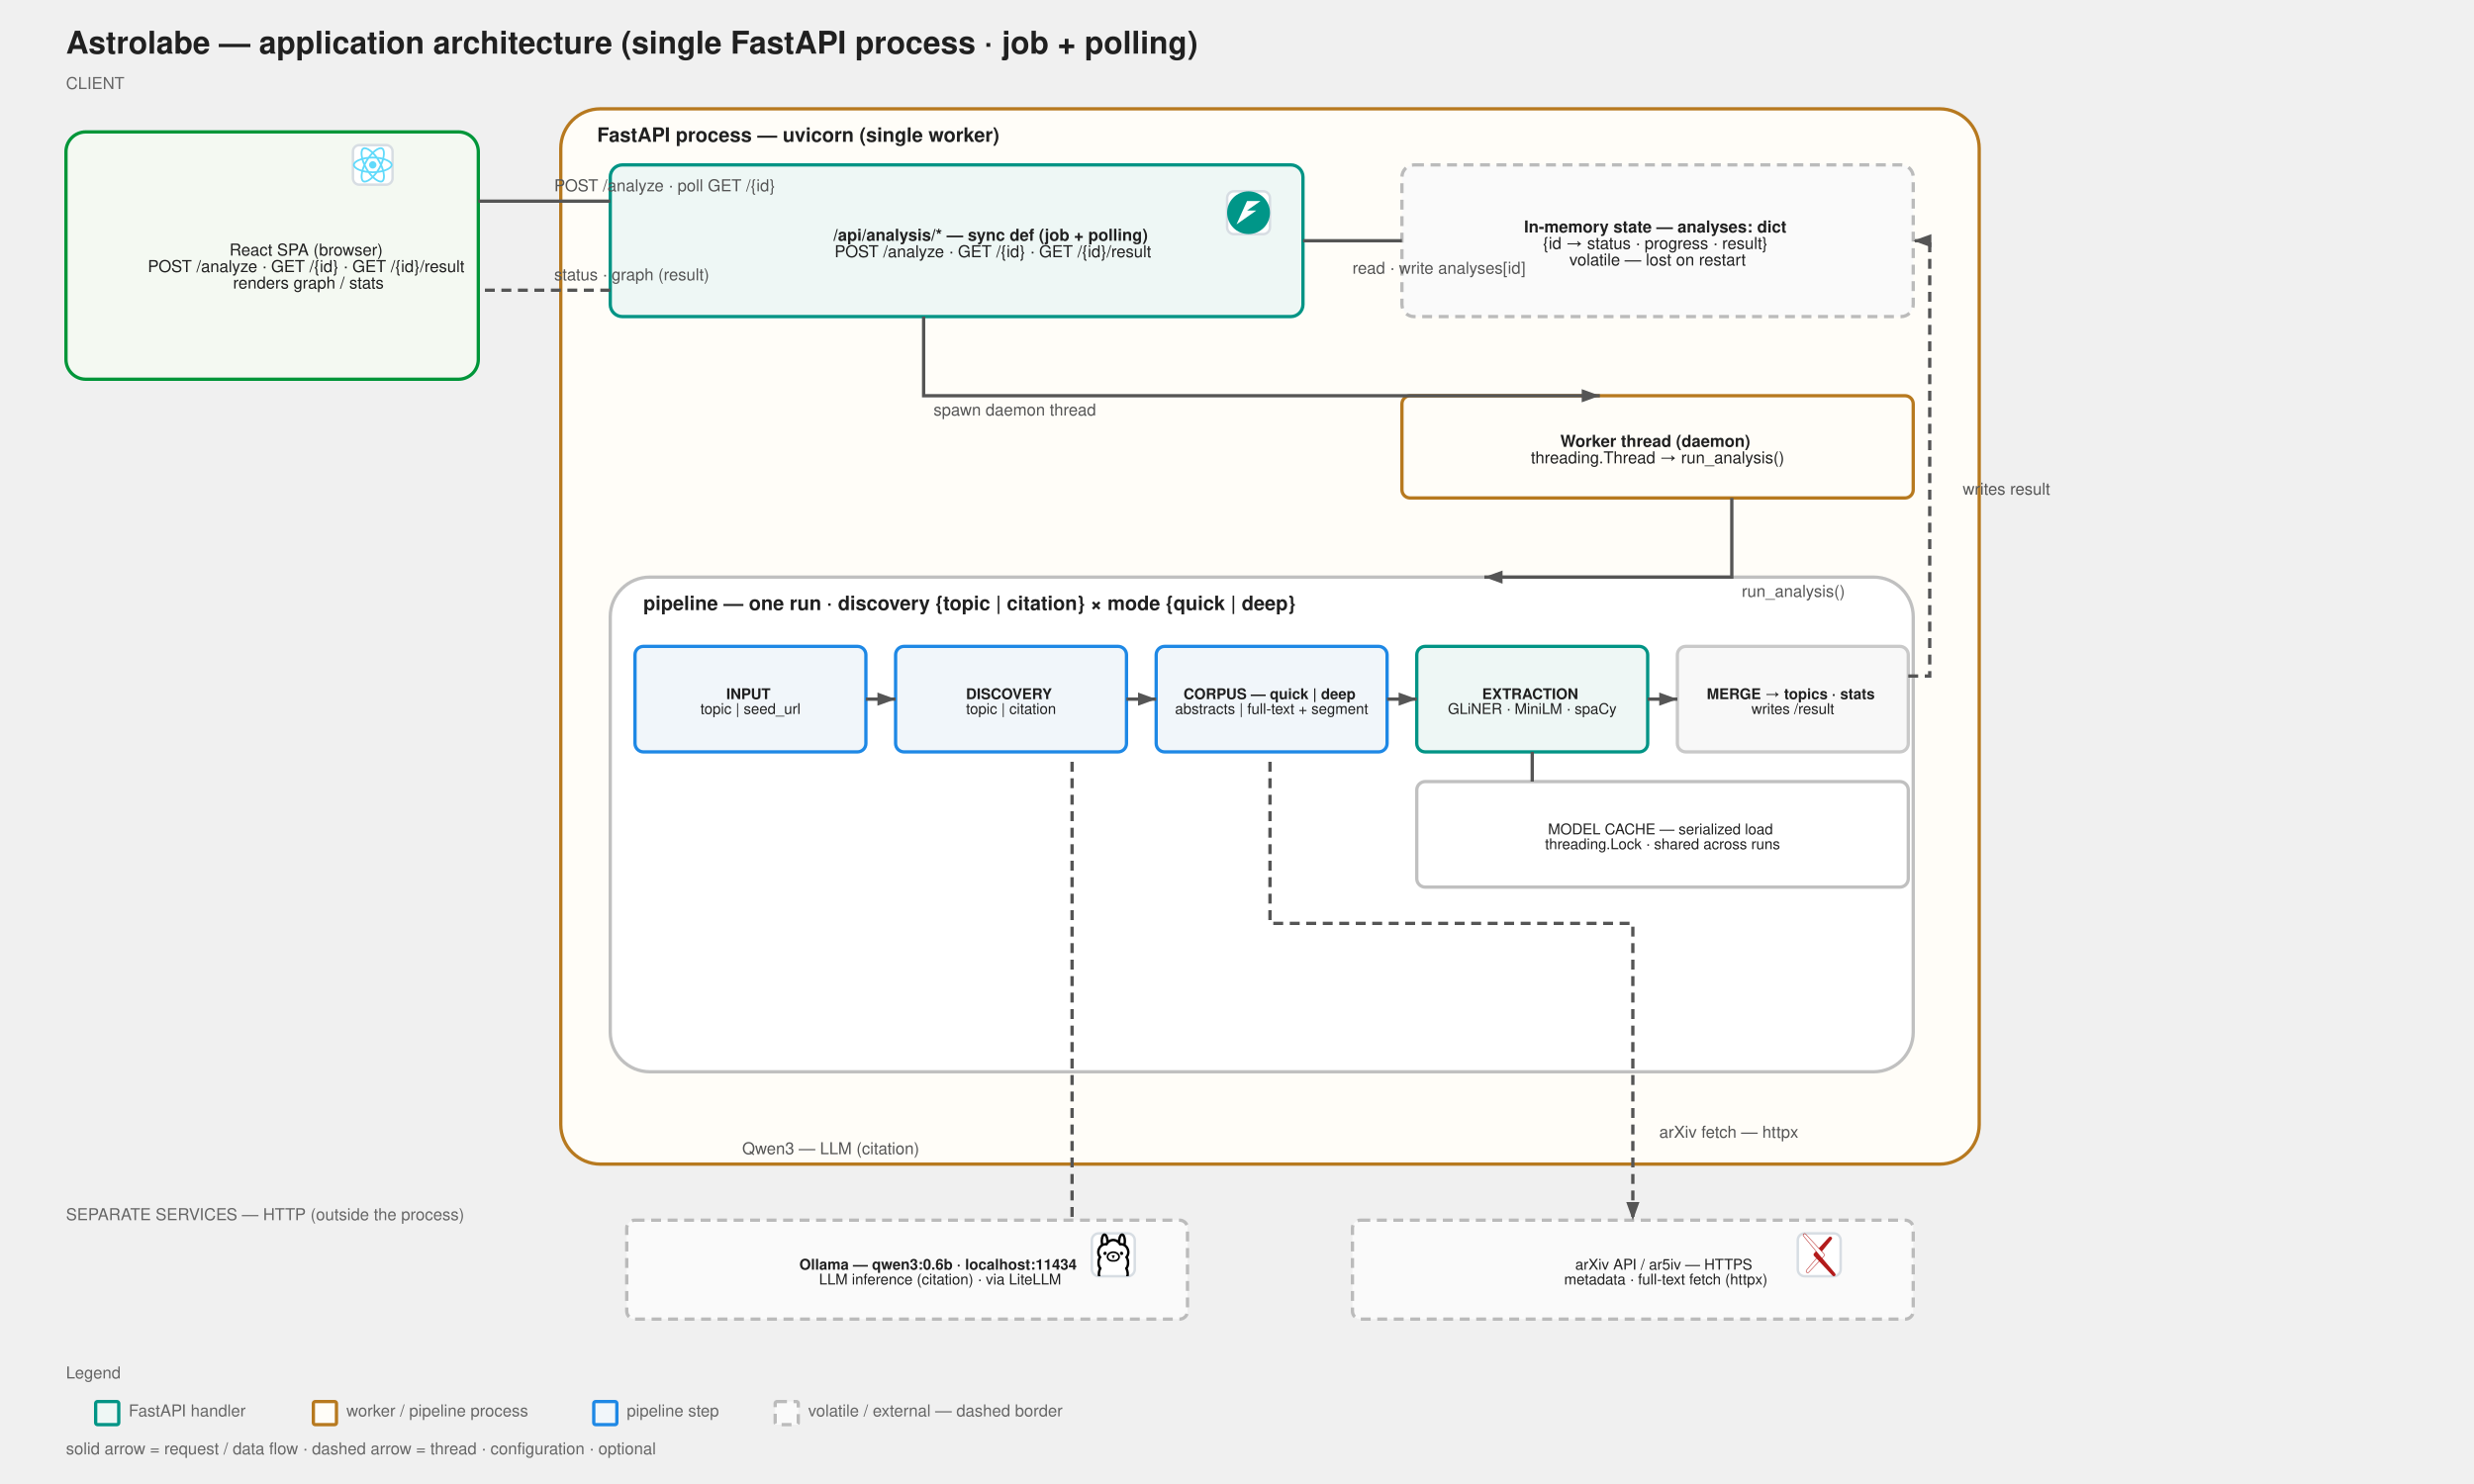
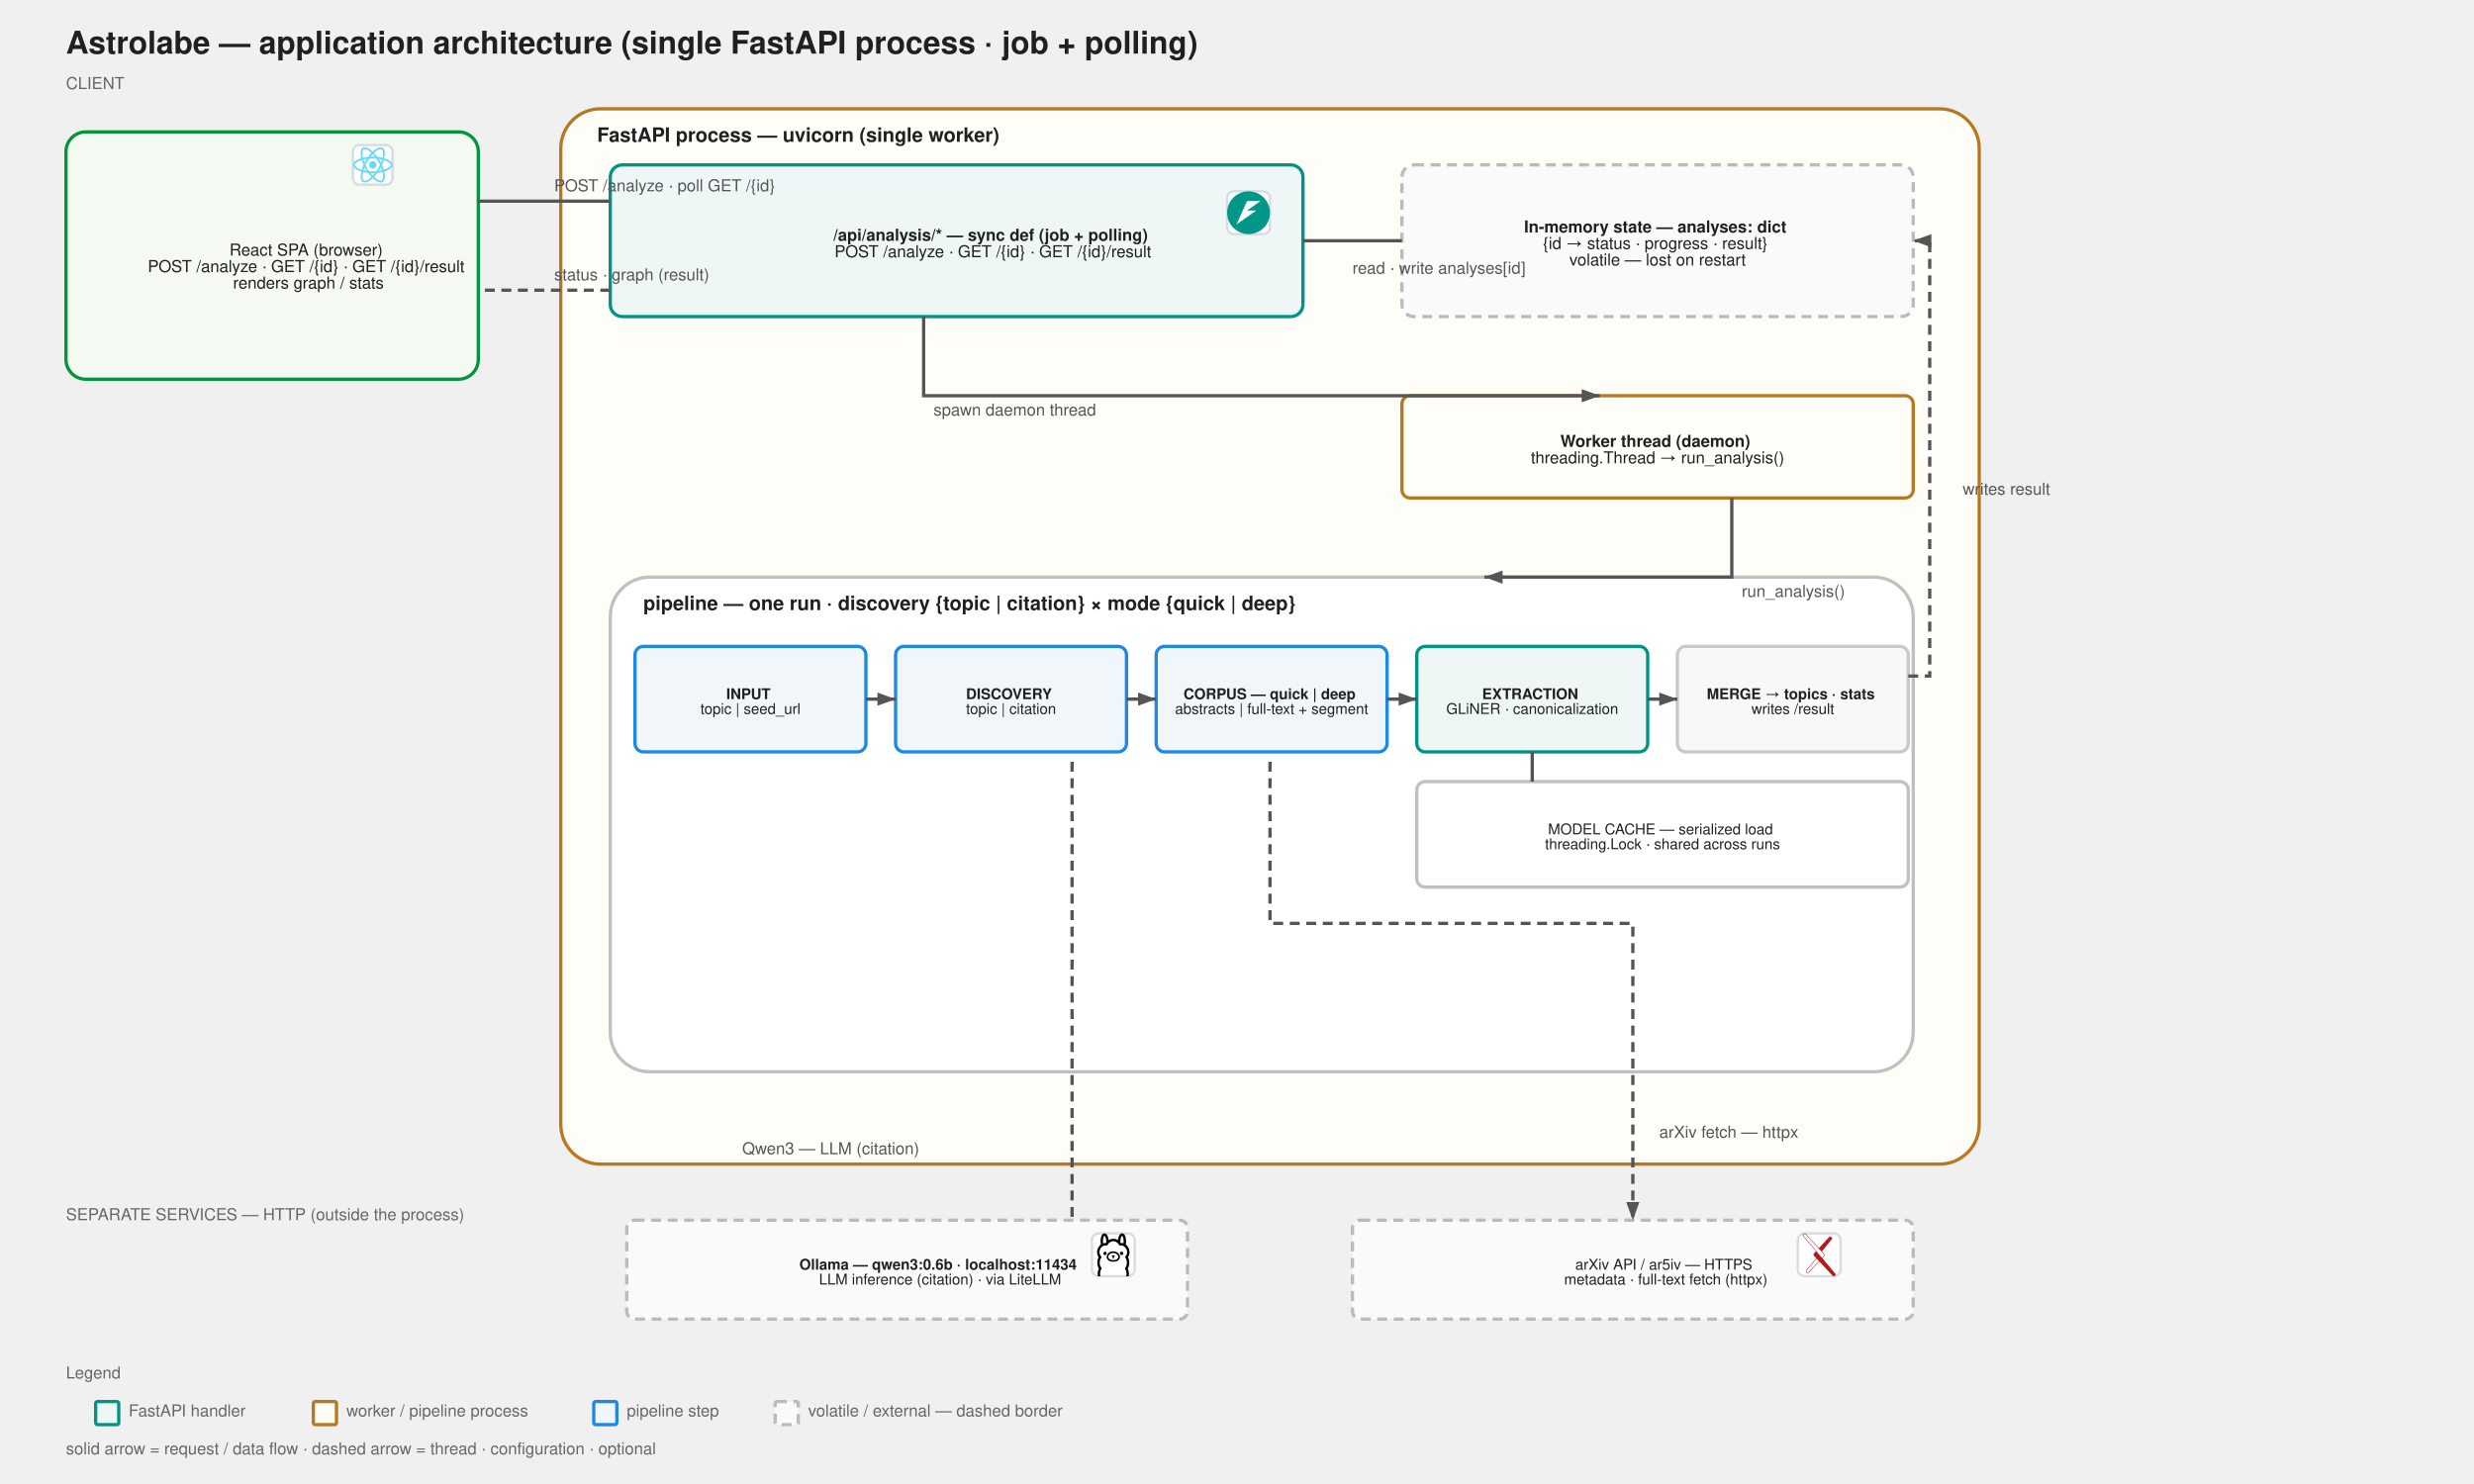
<svg xmlns="http://www.w3.org/2000/svg" width="1500" height="900" viewBox="0 0 1500 900" font-family="Helvetica, Arial, sans-serif">
  <text x="40" y="32.5" font-size="19" font-weight="700" fill="#202020">Astrolabe — application architecture (single FastAPI process · job + polling)</text>
  <text x="40" y="54" font-size="10" font-weight="400" fill="#666666">CLIENT</text>
  <rect x="40" y="80" width="250" height="150" rx="12" fill="#F4F9F2" stroke="#009639" stroke-width="2" />
  <text x="187" text-anchor="middle" font-size="10" fill="#202020">
    <tspan x="187" text-anchor="middle" y="145" font-weight="600" />
    <tspan x="187" text-anchor="middle" y="155">React SPA (browser)</tspan>
    <tspan x="187" text-anchor="middle" y="165">POST /analyze · GET /{id} · GET /{id}/result</tspan>
    <tspan x="187" text-anchor="middle" y="175">renders graph / stats</tspan>
  </text>
  <rect x="214" y="88" width="24" height="24" rx="3.84" fill="#ffffff" stroke="#d7dde3" stroke-width="1.5" />
  <g transform="translate(214 88) scale(1)">
    <path d="M14.23 12.004a2.236 2.236 0 0 1-2.235 2.236 2.236 2.236 0 0 1-2.236-2.236 2.236 2.236 0 0 1 2.235-2.236 2.236 2.236 0 0 1 2.236 2.236zm2.648-10.69c-1.346 0-3.107.96-4.888 2.622-1.78-1.653-3.542-2.602-4.887-2.602-.41 0-.783.093-1.106.278-1.375.793-1.683 3.264-.973 6.365C1.98 8.917 0 10.42 0 12.004c0 1.59 1.99 3.097 5.043 4.03-.704 3.113-.39 5.588.988 6.38.32.187.69.275 1.102.275 1.345 0 3.107-.96 4.888-2.624 1.78 1.654 3.542 2.603 4.887 2.603.41 0 .783-.09 1.106-.275 1.374-.792 1.683-3.263.973-6.365C22.02 15.096 24 13.59 24 12.004c0-1.59-1.99-3.097-5.043-4.032.704-3.11.39-5.587-.988-6.38-.318-.184-.688-.277-1.092-.278zm-.005 1.09v.006c.225 0 .406.044.558.127.666.382.955 1.835.73 3.704-.054.46-.142.945-.25 1.44-.96-.236-2.006-.417-3.107-.534-.66-.905-1.345-1.727-2.035-2.447 1.592-1.48 3.087-2.292 4.105-2.295zm-9.77.02c1.012 0 2.514.808 4.11 2.28-.686.72-1.37 1.537-2.02 2.442-1.107.117-2.154.298-3.113.538-.112-.49-.195-.964-.254-1.42-.23-1.868.054-3.32.714-3.707.19-.09.4-.127.563-.132zm4.882 3.05c.455.468.91.992 1.36 1.564-.44-.02-.89-.034-1.345-.034-.46 0-.915.01-1.36.034.44-.572.895-1.096 1.345-1.565zM12 8.1c.74 0 1.477.034 2.202.093.406.582.802 1.203 1.183 1.86.372.64.71 1.29 1.018 1.946-.308.655-.646 1.31-1.013 1.95-.38.66-.773 1.288-1.18 1.87-.728.063-1.466.098-2.21.098-.74 0-1.477-.035-2.202-.093-.406-.582-.802-1.204-1.183-1.86-.372-.64-.71-1.29-1.018-1.946.303-.657.646-1.313 1.013-1.954.38-.66.773-1.286 1.18-1.868.728-.064 1.466-.098 2.21-.098zm-3.635.254c-.24.377-.48.763-.704 1.16-.225.39-.435.782-.635 1.174-.265-.656-.49-1.31-.676-1.947.64-.15 1.315-.283 2.015-.386zm7.26 0c.695.103 1.365.23 2.006.387-.18.632-.405 1.282-.66 1.933-.2-.39-.41-.783-.64-1.174-.225-.392-.465-.774-.705-1.146zm3.063.675c.484.15.944.317 1.375.498 1.732.74 2.852 1.708 2.852 2.476-.005.768-1.125 1.74-2.857 2.475-.42.18-.88.342-1.355.493-.28-.958-.646-1.956-1.1-2.98.45-1.017.81-2.01 1.085-2.964zm-13.395.004c.278.96.645 1.957 1.1 2.98-.45 1.017-.812 2.01-1.086 2.964-.484-.15-.944-.318-1.37-.5-1.732-.737-2.852-1.706-2.852-2.474 0-.768 1.12-1.742 2.852-2.476.42-.18.88-.342 1.356-.494zm11.678 4.28c.265.657.49 1.312.676 1.948-.64.157-1.316.29-2.016.39.24-.375.48-.762.705-1.158.225-.39.435-.788.636-1.18zm-9.945.02c.2.392.41.783.64 1.175.23.39.465.772.705 1.143-.695-.102-1.365-.23-2.006-.386.18-.63.406-1.282.66-1.933zM17.92 16.32c.112.493.2.968.254 1.423.23 1.868-.054 3.32-.714 3.708-.147.09-.338.128-.563.128-1.012 0-2.514-.807-4.11-2.28.686-.72 1.37-1.536 2.02-2.44 1.107-.118 2.154-.3 3.113-.54zm-11.83.01c.96.234 2.006.415 3.107.532.66.905 1.345 1.727 2.035 2.446-1.595 1.483-3.092 2.295-4.11 2.295-.22-.005-.406-.05-.553-.132-.666-.38-.955-1.834-.73-3.703.054-.46.142-.944.25-1.438zm4.56.64c.44.02.89.034 1.345.034.46 0 .915-.01 1.36-.034-.44.572-.895 1.095-1.345 1.565-.455-.47-.91-.993-1.36-1.565z" fill="#61DAFB" />
  </g>
  <rect x="340" y="66" width="860" height="640" rx="24" fill="#FFFDF8" stroke="#B7791F" stroke-width="2" />
  <text x="362" y="86" font-size="12" font-weight="700" fill="#202020">FastAPI process — uvicorn (single worker)</text>
  <rect x="370" y="100" width="420" height="92" rx="7.36" fill="#EEF7F5" stroke="#009485" stroke-width="2" />
  <text x="602" text-anchor="middle" font-size="10" fill="#202020">
    <tspan x="602" text-anchor="middle" y="146" font-weight="600">/api/analysis/* — sync def (job + polling)</tspan>
    <tspan x="602" text-anchor="middle" y="156">POST /analyze · GET /{id} · GET /{id}/result</tspan>
  </text>
  <rect x="744" y="116" width="26" height="26" rx="4.16" fill="#ffffff" stroke="#d7dde3" stroke-width="1.5" />
  <g transform="translate(744 116) scale(1.083333)">
    <path d="M12 .039C5.373.038 0 5.393 0 11.999c-.001 6.607 5.372 11.963 12 11.963 6.628 0 12.001-5.356 12-11.963-0-6.606-5.373-11.96-12-11.96m-.829 5.415h7.55l-7.58 5.328h5.183L5.279 18.544q2.947-6.544 5.892-13.09" fill="#009688" />
  </g>
  <rect x="850" y="100" width="310" height="92" rx="7.36" fill="#FAFAFA" stroke="#BBBBBB" stroke-width="2" stroke-dasharray="6 4" />
  <text x="1005" text-anchor="middle" font-size="10" fill="#202020">
    <tspan x="1005" text-anchor="middle" y="141" font-weight="600">In-memory state — analyses: dict</tspan>
    <tspan x="1005" text-anchor="middle" y="151">{id → status · progress · result}</tspan>
    <tspan x="1005" text-anchor="middle" y="161">volatile — lost on restart</tspan>
  </text>
  <rect x="850" y="240" width="310" height="62" rx="4.96" fill="#FFFDF8" stroke="#B7791F" stroke-width="2" />
  <text x="1005" text-anchor="middle" font-size="10" fill="#202020">
    <tspan x="1005" text-anchor="middle" y="271" font-weight="600">Worker thread (daemon)</tspan>
    <tspan x="1005" text-anchor="middle" y="281">threading.Thread → run_analysis()</tspan>
  </text>
  <rect x="370" y="350" width="790" height="300" rx="24" fill="#FFFFFF" stroke="#C0C0C0" stroke-width="2" />
  <text x="390" y="370" font-size="12" font-weight="700" fill="#202020">pipeline — one run · discovery {topic | citation} × mode {quick | deep}</text>
  <rect x="385" y="392" width="140" height="64" rx="5.12" fill="#F1F6FA" stroke="#1E88E5" stroke-width="2" />
  <text x="455" text-anchor="middle" font-size="9" fill="#202020">
    <tspan x="455" text-anchor="middle" y="424" font-weight="600">INPUT</tspan>
    <tspan x="455" text-anchor="middle" y="433">topic | seed_url</tspan>
  </text>
  <rect x="543" y="392" width="140" height="64" rx="5.12" fill="#F1F6FA" stroke="#1E88E5" stroke-width="2" />
  <text x="613" text-anchor="middle" font-size="9" fill="#202020">
    <tspan x="613" text-anchor="middle" y="424" font-weight="600">DISCOVERY</tspan>
    <tspan x="613" text-anchor="middle" y="433">topic | citation</tspan>
  </text>
  <rect x="701" y="392" width="140" height="64" rx="5.12" fill="#F1F6FA" stroke="#1E88E5" stroke-width="2" />
  <text x="771" text-anchor="middle" font-size="9" fill="#202020">
    <tspan x="771" text-anchor="middle" y="424" font-weight="600">CORPUS — quick | deep</tspan>
    <tspan x="771" text-anchor="middle" y="433">abstracts | full-text + segment</tspan>
  </text>
  <rect x="859" y="392" width="140" height="64" rx="5.12" fill="#EEF7F5" stroke="#009485" stroke-width="2" />
  <text x="929" text-anchor="middle" font-size="9" fill="#202020">
    <tspan x="929" text-anchor="middle" y="424" font-weight="600">EXTRACTION</tspan>
-     <tspan x="929" text-anchor="middle" y="433">GLiNER · MiniLM · spaCy</tspan>
+     <tspan x="929" text-anchor="middle" y="433">GLiNER · canonicalization</tspan>
  </text>
  <rect x="1017" y="392" width="140" height="64" rx="5.12" fill="#F8F8F8" stroke="#C9C9C9" stroke-width="2" />
  <text x="1087" text-anchor="middle" font-size="9" fill="#202020">
    <tspan x="1087" text-anchor="middle" y="424" font-weight="600">MERGE → topics · stats</tspan>
    <tspan x="1087" text-anchor="middle" y="433">writes /result</tspan>
  </text>
  <rect x="859" y="474" width="298" height="64" rx="5.12" fill="#FFFFFF" stroke="#C0C0C0" stroke-width="2" />
  <text x="1008" text-anchor="middle" font-size="9" fill="#202020">
    <tspan x="1008" text-anchor="middle" y="506">MODEL CACHE — serialized load</tspan>
    <tspan x="1008" text-anchor="middle" y="515">threading.Lock · shared across runs</tspan>
  </text>
  <text x="40" y="740" font-size="10" font-weight="400" fill="#666666">SEPARATE SERVICES — HTTP (outside the process)</text>
  <rect x="380" y="740" width="340" height="60" rx="4.8" fill="#FAFAFA" stroke="#BBBBBB" stroke-width="2" stroke-dasharray="6 4" />
  <text x="570" text-anchor="middle" font-size="9" fill="#202020">
    <tspan x="570" text-anchor="middle" y="770" font-weight="600">Ollama — qwen3:0.6b · localhost:11434</tspan>
    <tspan x="570" text-anchor="middle" y="779">LLM inference (citation) · via LiteLLM</tspan>
  </text>
  <rect x="662" y="748" width="26" height="26" rx="4.16" fill="#ffffff" stroke="#d7dde3" stroke-width="1.5" />
  <g transform="translate(662 748) scale(1.083333)">
    <path d="M16.361 10.26a.894.894 0 0 0-.558.47l-.072.148.001.207c0 .193.004.217.059.353.076.193.152.312.291.448.24.238.51.3.872.205a.86.86 0 0 0 .517-.436.752.752 0 0 0 .08-.498c-.064-.453-.33-.782-.724-.897a1.06 1.06 0 0 0-.466 0zm-9.203.005c-.305.096-.533.32-.65.639a1.187 1.187 0 0 0-.06.52c.057.309.31.59.598.667.362.095.632.033.872-.205.14-.136.215-.255.291-.448.055-.136.059-.16.059-.353l.001-.207-.072-.148a.894.894 0 0 0-.565-.472 1.02 1.02 0 0 0-.474.007Zm4.184 2c-.131.071-.223.25-.195.383.031.143.157.288.353.407.105.063.112.072.117.136.004.038-.01.146-.029.243-.02.094-.036.194-.036.222.002.074.07.195.143.253.064.052.076.054.255.059.164.005.198.001.264-.03.169-.082.212-.234.15-.525-.052-.243-.042-.28.087-.355.137-.08.281-.219.324-.314a.365.365 0 0 0-.175-.48.394.394 0 0 0-.181-.033c-.126 0-.207.03-.355.124l-.085.053-.053-.032c-.219-.13-.259-.145-.391-.143a.396.396 0 0 0-.193.032zm.39-2.195c-.373.036-.475.05-.654.086-.291.06-.68.195-.951.328-.94.46-1.589 1.226-1.787 2.114-.04.176-.045.234-.045.53 0 .294.005.357.043.524.264 1.16 1.332 2.017 2.714 2.173.3.033 1.596.033 1.896 0 1.11-.125 2.064-.727 2.493-1.571.114-.226.169-.372.22-.602.039-.167.044-.23.044-.523 0-.297-.005-.355-.045-.531-.288-1.29-1.539-2.304-3.072-2.497a6.873 6.873 0 0 0-.855-.031zm.645.937a3.283 3.283 0 0 1 1.44.514c.223.148.537.458.671.662.166.251.26.508.303.82.02.143.01.251-.043.482-.08.345-.332.705-.672.957a3.115 3.115 0 0 1-.689.348c-.382.122-.632.144-1.525.138-.582-.006-.686-.01-.853-.042-.57-.107-1.022-.334-1.35-.68-.264-.28-.385-.535-.45-.946-.03-.192.025-.509.137-.776.136-.326.488-.73.836-.963.403-.269.934-.46 1.422-.512.187-.02.586-.02.773-.002zm-5.503-11a1.653 1.653 0 0 0-.683.298C5.617.74 5.173 1.666 4.985 2.819c-.07.436-.119 1.04-.119 1.503 0 .544.064 1.24.155 1.721.02.107.031.202.023.208a8.12 8.12 0 0 1-.187.152 5.324 5.324 0 0 0-.949 1.02 5.49 5.49 0 0 0-.94 2.339 6.625 6.625 0 0 0-.023 1.357c.091.78.325 1.438.727 2.04l.13.195-.037.064c-.269.452-.498 1.105-.605 1.732-.084.496-.095.629-.095 1.294 0 .67.009.803.088 1.266.095.555.288 1.143.503 1.534.071.128.243.393.264.407.007.003-.014.067-.046.141a7.405 7.405 0 0 0-.548 1.873c-.062.417-.071.552-.071.991 0 .56.031.832.148 1.279L3.42 24h1.478l-.05-.091c-.297-.552-.325-1.575-.068-2.597.117-.472.25-.819.498-1.296l.148-.29v-.177c0-.165-.003-.184-.057-.293a.915.915 0 0 0-.194-.25 1.74 1.74 0 0 1-.385-.543c-.424-.92-.506-2.286-.208-3.451.124-.486.329-.918.544-1.154a.787.787 0 0 0 .223-.531c0-.195-.07-.355-.224-.522a3.136 3.136 0 0 1-.817-1.729c-.14-.96.114-2.005.69-2.834.563-.814 1.353-1.336 2.237-1.475.199-.033.57-.028.776.01.226.04.367.028.512-.041.179-.085.268-.19.374-.431.093-.215.165-.333.36-.576.234-.29.46-.489.822-.729.413-.27.884-.467 1.352-.561.17-.035.25-.04.569-.04.319 0 .398.005.569.04a4.07 4.07 0 0 1 1.914.997c.117.109.398.457.488.602.034.057.095.177.132.267.105.241.195.346.374.43.14.068.286.082.503.045.343-.058.607-.053.943.016 1.144.23 2.14 1.173 2.581 2.437.385 1.108.276 2.267-.296 3.153-.097.15-.193.27-.333.419-.301.322-.301.722-.001 1.053.493.539.801 1.866.708 3.036-.062.772-.26 1.463-.533 1.854a2.096 2.096 0 0 1-.224.258.916.916 0 0 0-.194.25c-.054.109-.057.128-.057.293v.178l.148.29c.248.476.38.823.498 1.295.253 1.008.231 2.01-.059 2.581a.845.845 0 0 0-.044.098c0 .006.329.009.732.009h.73l.02-.074.036-.134c.019-.076.057-.3.088-.516.029-.217.029-1.016 0-1.258-.11-.875-.295-1.57-.597-2.226-.032-.074-.053-.138-.046-.141.008-.005.057-.074.108-.152.376-.569.607-1.284.724-2.228.031-.26.031-1.378 0-1.628-.083-.645-.182-1.082-.348-1.525a6.083 6.083 0 0 0-.329-.7l-.038-.064.131-.194c.402-.604.636-1.262.727-2.04a6.625 6.625 0 0 0-.024-1.358 5.512 5.512 0 0 0-.939-2.339 5.325 5.325 0 0 0-.95-1.02 8.097 8.097 0 0 1-.186-.152.692.692 0 0 1 .023-.208c.208-1.087.201-2.443-.017-3.503-.19-.924-.535-1.658-.98-2.082-.354-.338-.716-.482-1.15-.455-.996.059-1.8 1.205-2.116 3.01a6.805 6.805 0 0 0-.097.726c0 .036-.007.066-.015.066a.96.96 0 0 1-.149-.078A4.857 4.857 0 0 0 12 3.03c-.832 0-1.687.243-2.456.698a.958.958 0 0 1-.148.078c-.008 0-.015-.03-.015-.066a6.71 6.71 0 0 0-.097-.725C8.997 1.392 8.337.319 7.46.048a2.096 2.096 0 0 0-.585-.041Zm.293 1.402c.248.197.523.759.682 1.388.03.113.06.244.069.292.007.047.026.152.041.233.067.365.098.76.102 1.24l.002.475-.12.175-.118.178h-.278c-.324 0-.646.041-.954.124l-.238.06c-.033.007-.038-.003-.057-.144a8.438 8.438 0 0 1 .016-2.323c.124-.788.413-1.501.696-1.711.067-.05.079-.049.157.013zm9.825-.012c.17.126.358.46.498.888.28.854.36 2.028.212 3.145-.019.14-.024.151-.057.144l-.238-.06a3.693 3.693 0 0 0-.954-.124h-.278l-.119-.178-.119-.175.002-.474c.004-.669.066-1.19.214-1.772.157-.623.434-1.185.68-1.382.078-.062.09-.063.159-.012z" fill="#000000" />
  </g>
  <rect x="820" y="740" width="340" height="60" rx="4.8" fill="#FAFAFA" stroke="#BBBBBB" stroke-width="2" stroke-dasharray="6 4" />
  <text x="1010" text-anchor="middle" font-size="9" fill="#202020">
    <tspan x="1010" text-anchor="middle" y="770">arXiv API / ar5iv — HTTPS</tspan>
    <tspan x="1010" text-anchor="middle" y="779">metadata · full-text fetch (httpx)</tspan>
  </text>
  <rect x="1090" y="748" width="26" height="26" rx="4.16" fill="#ffffff" stroke="#d7dde3" stroke-width="1.5" />
  <g transform="translate(1090 748) scale(1.083333)">
    <path d="M3.842 0a1.004 1.004 0 0 0-.922.608c-.154.369-.044.627.294 1.111l6.918 8.36-1.022 1.106a1.039 1.039 0 0 0 .003 1.423l1.229 1.313-5.439 6.444c-.28.299-.454.823-.297 1.199a1.025 1.025 0 0 0 .959.635.913.913 0 0 0 .689-.341l5.783-6.126 7.49 8.005a.853.853 0 0 0 .683.26.958.958 0 0 0 .878-.614c.158-.377-.017-.75-.306-1.141l-7.052-8.342 1.063-1.13a.963.963 0 0 0 .009-1.317L4.634.464s-.373-.454-.768-.463zm0 .272h.017c.218.005.487.272.564.364l.005.006.005.005 10.169 10.991a.692.692 0 0 1-.007.945l-1.067 1.133-1.498-1.772-8.599-10.39c-.329-.472-.352-.618-.259-.841a.731.731 0 0 1 .67-.44Zm14.341 1.57a.877.877 0 0 0-.655.242l-5.696 6.158 1.694 1.832 5.309-6.514c.325-.433.479-.66.325-1.029a1.121 1.121 0 0 0-.976-.689zm-7.656 12.282 1.319 1.413-5.786 6.13a.649.649 0 0 1-.496.26.752.752 0 0 1-.706-.467c-.112-.268.036-.686.244-.908l.005-.005.005-.005z" fill="#B31B1B" />
  </g>
  <text x="40" y="836" font-size="10" font-weight="400" fill="#666666">Legend</text>
  <rect x="58" y="850" width="14" height="14" rx="1.12" fill="#EEF7F5" stroke="#009485" stroke-width="2" />
  <text x="65" text-anchor="middle" font-size="11" fill="#202020">
    <tspan x="65" text-anchor="middle" y="862.5" />
  </text>
  <text x="78" y="859" font-size="10" font-weight="400" fill="#666666">FastAPI handler</text>
  <rect x="190" y="850" width="14" height="14" rx="1.12" fill="#FFFDF8" stroke="#B7791F" stroke-width="2" />
  <text x="197" text-anchor="middle" font-size="11" fill="#202020">
    <tspan x="197" text-anchor="middle" y="862.5" />
  </text>
  <text x="210" y="859" font-size="10" font-weight="400" fill="#666666">worker / pipeline process</text>
  <rect x="360" y="850" width="14" height="14" rx="1.12" fill="#F1F6FA" stroke="#1E88E5" stroke-width="2" />
  <text x="367" text-anchor="middle" font-size="11" fill="#202020">
    <tspan x="367" text-anchor="middle" y="862.5" />
  </text>
  <text x="380" y="859" font-size="10" font-weight="400" fill="#666666">pipeline step</text>
  <rect x="470" y="850" width="14" height="14" rx="1.12" fill="#FAFAFA" stroke="#BBBBBB" stroke-width="2" stroke-dasharray="6 4" />
  <text x="477" text-anchor="middle" font-size="11" fill="#202020">
    <tspan x="477" text-anchor="middle" y="862.5" />
  </text>
  <text x="490" y="859" font-size="10" font-weight="400" fill="#666666">volatile / external — dashed border</text>
  <text x="40" y="882" font-size="10" font-weight="400" fill="#666666">solid arrow = request / data flow · dashed arrow = thread · configuration · optional</text>
  <path d="M290 122 L370 122 L370 122" fill="none" stroke="#555555" stroke-width="2" />
  <text x="336" y="116" font-size="10" fill="#555555">POST /analyze · poll GET /{id}</text>
  <path d="M370 176 L290 176 L290 176" fill="none" stroke="#555555" stroke-width="2" stroke-dasharray="6 4" />
  <text x="336" y="170" font-size="10" fill="#555555">status · graph (result)</text>
  <path d="M790 146 L850 146 L850 146" fill="none" stroke="#555555" stroke-width="2" />
  <text x="820" y="166" font-size="10" fill="#555555">read · write analyses[id]</text>
  <path d="M560 192 L560 240 L970 240" fill="none" stroke="#555555" stroke-width="2" />
  <polygon points="970,240 959,236 959,244" fill="#555555" />
  <text x="566" y="252" font-size="10" fill="#555555">spawn daemon thread</text>
  <path d="M1050 302 L1050 350 L900 350" fill="none" stroke="#555555" stroke-width="2" />
  <polygon points="900,350 911,354 911,346" fill="#555555" />
  <text x="1056" y="362" font-size="10" fill="#555555">run_analysis()</text>
  <path d="M1157 410 L1170 410 L1170 146 L1160 146" fill="none" stroke="#555555" stroke-width="2" stroke-dasharray="6 4" />
  <polygon points="1160,146 1171,150 1171,142" fill="#555555" />
  <text x="1190" y="300" font-size="10" fill="#555555">writes result</text>
  <path d="M525 424 L543 424" fill="none" stroke="#555555" stroke-width="2" />
  <polygon points="543,424 532,420 532,428" fill="#555555" />
  <path d="M683 424 L701 424" fill="none" stroke="#555555" stroke-width="2" />
  <polygon points="701,424 690,420 690,428" fill="#555555" />
  <path d="M841 424 L859 424" fill="none" stroke="#555555" stroke-width="2" />
  <polygon points="859,424 848,420 848,428" fill="#555555" />
  <path d="M999 424 L1017 424" fill="none" stroke="#555555" stroke-width="2" />
  <polygon points="1017,424 1006,420 1006,428" fill="#555555" />
  <path d="M929 474 L929 456 L929 456" fill="none" stroke="#555555" stroke-width="2" />
  <path d="M650 462 L650 740 L650 740" fill="none" stroke="#555555" stroke-width="2" stroke-dasharray="6 4" />
  <text x="450" y="700" font-size="10" fill="#555555">Qwen3 — LLM (citation)</text>
  <path d="M770 462 L770 560 L990 560 L990 740" fill="none" stroke="#555555" stroke-width="2" stroke-dasharray="6 4" />
  <polygon points="990,740 994,729 986,729" fill="#555555" />
  <text x="1006" y="690" font-size="10" fill="#555555">arXiv fetch — httpx</text>
</svg>
